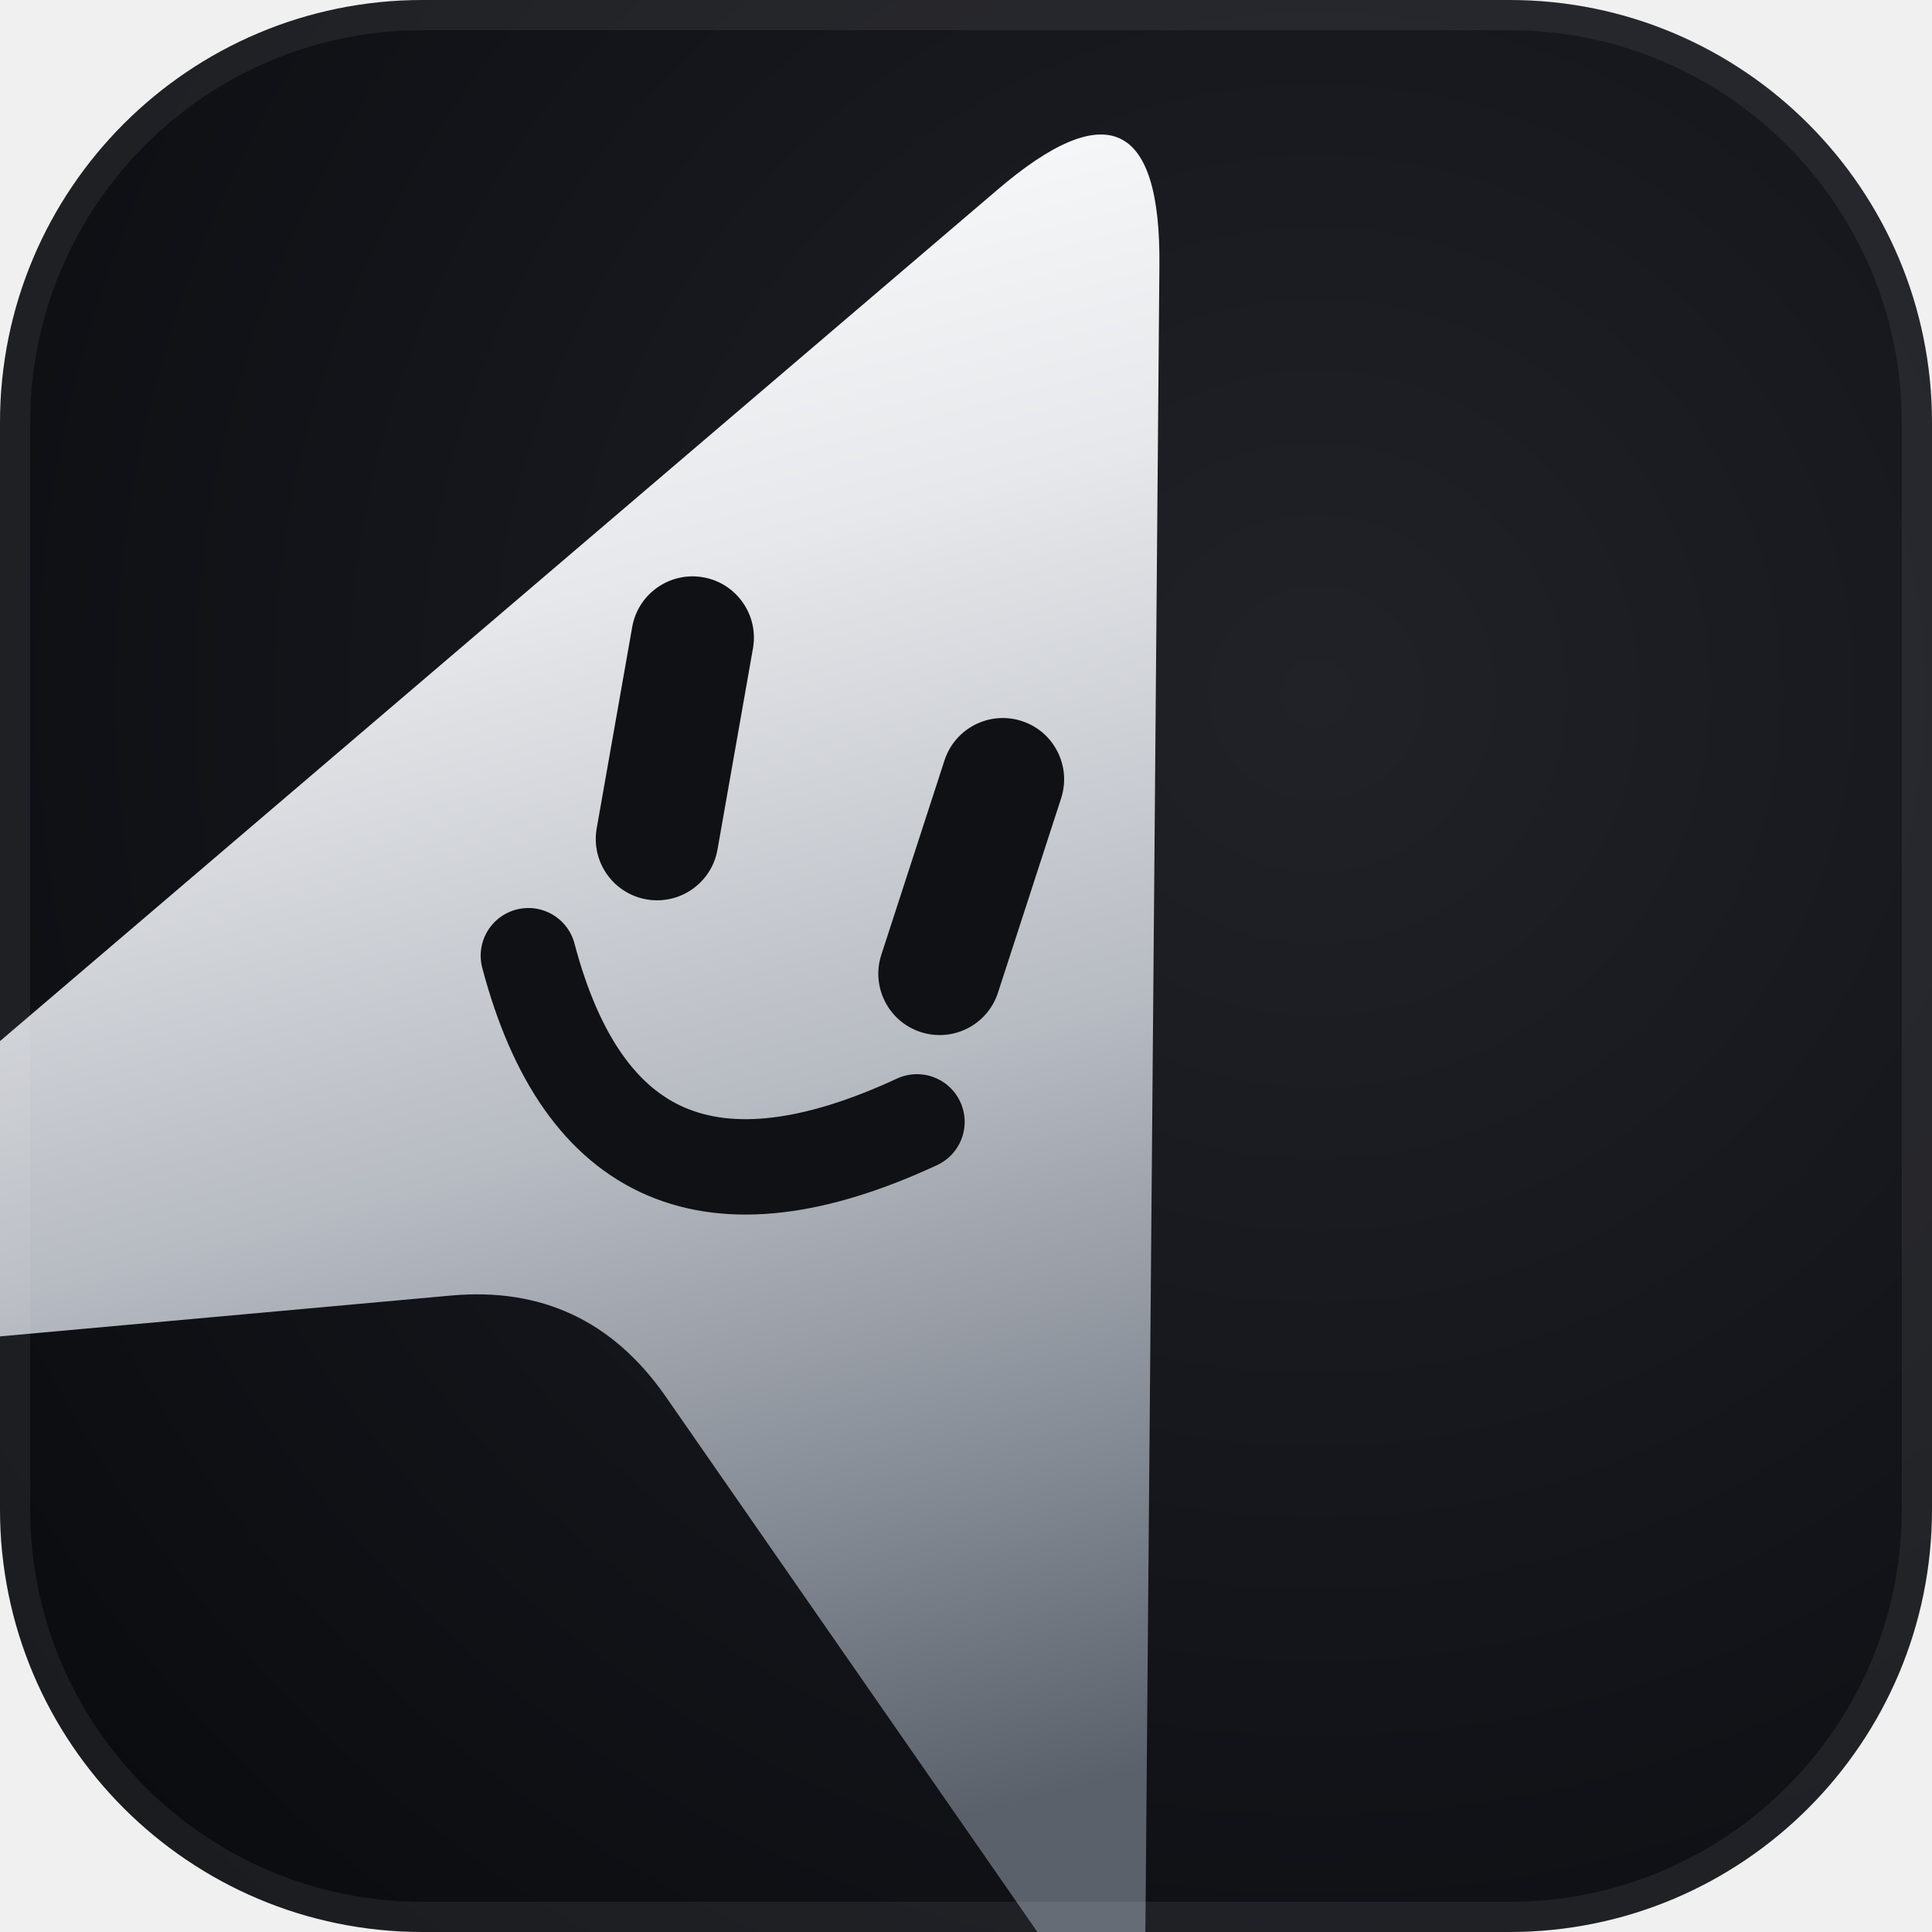
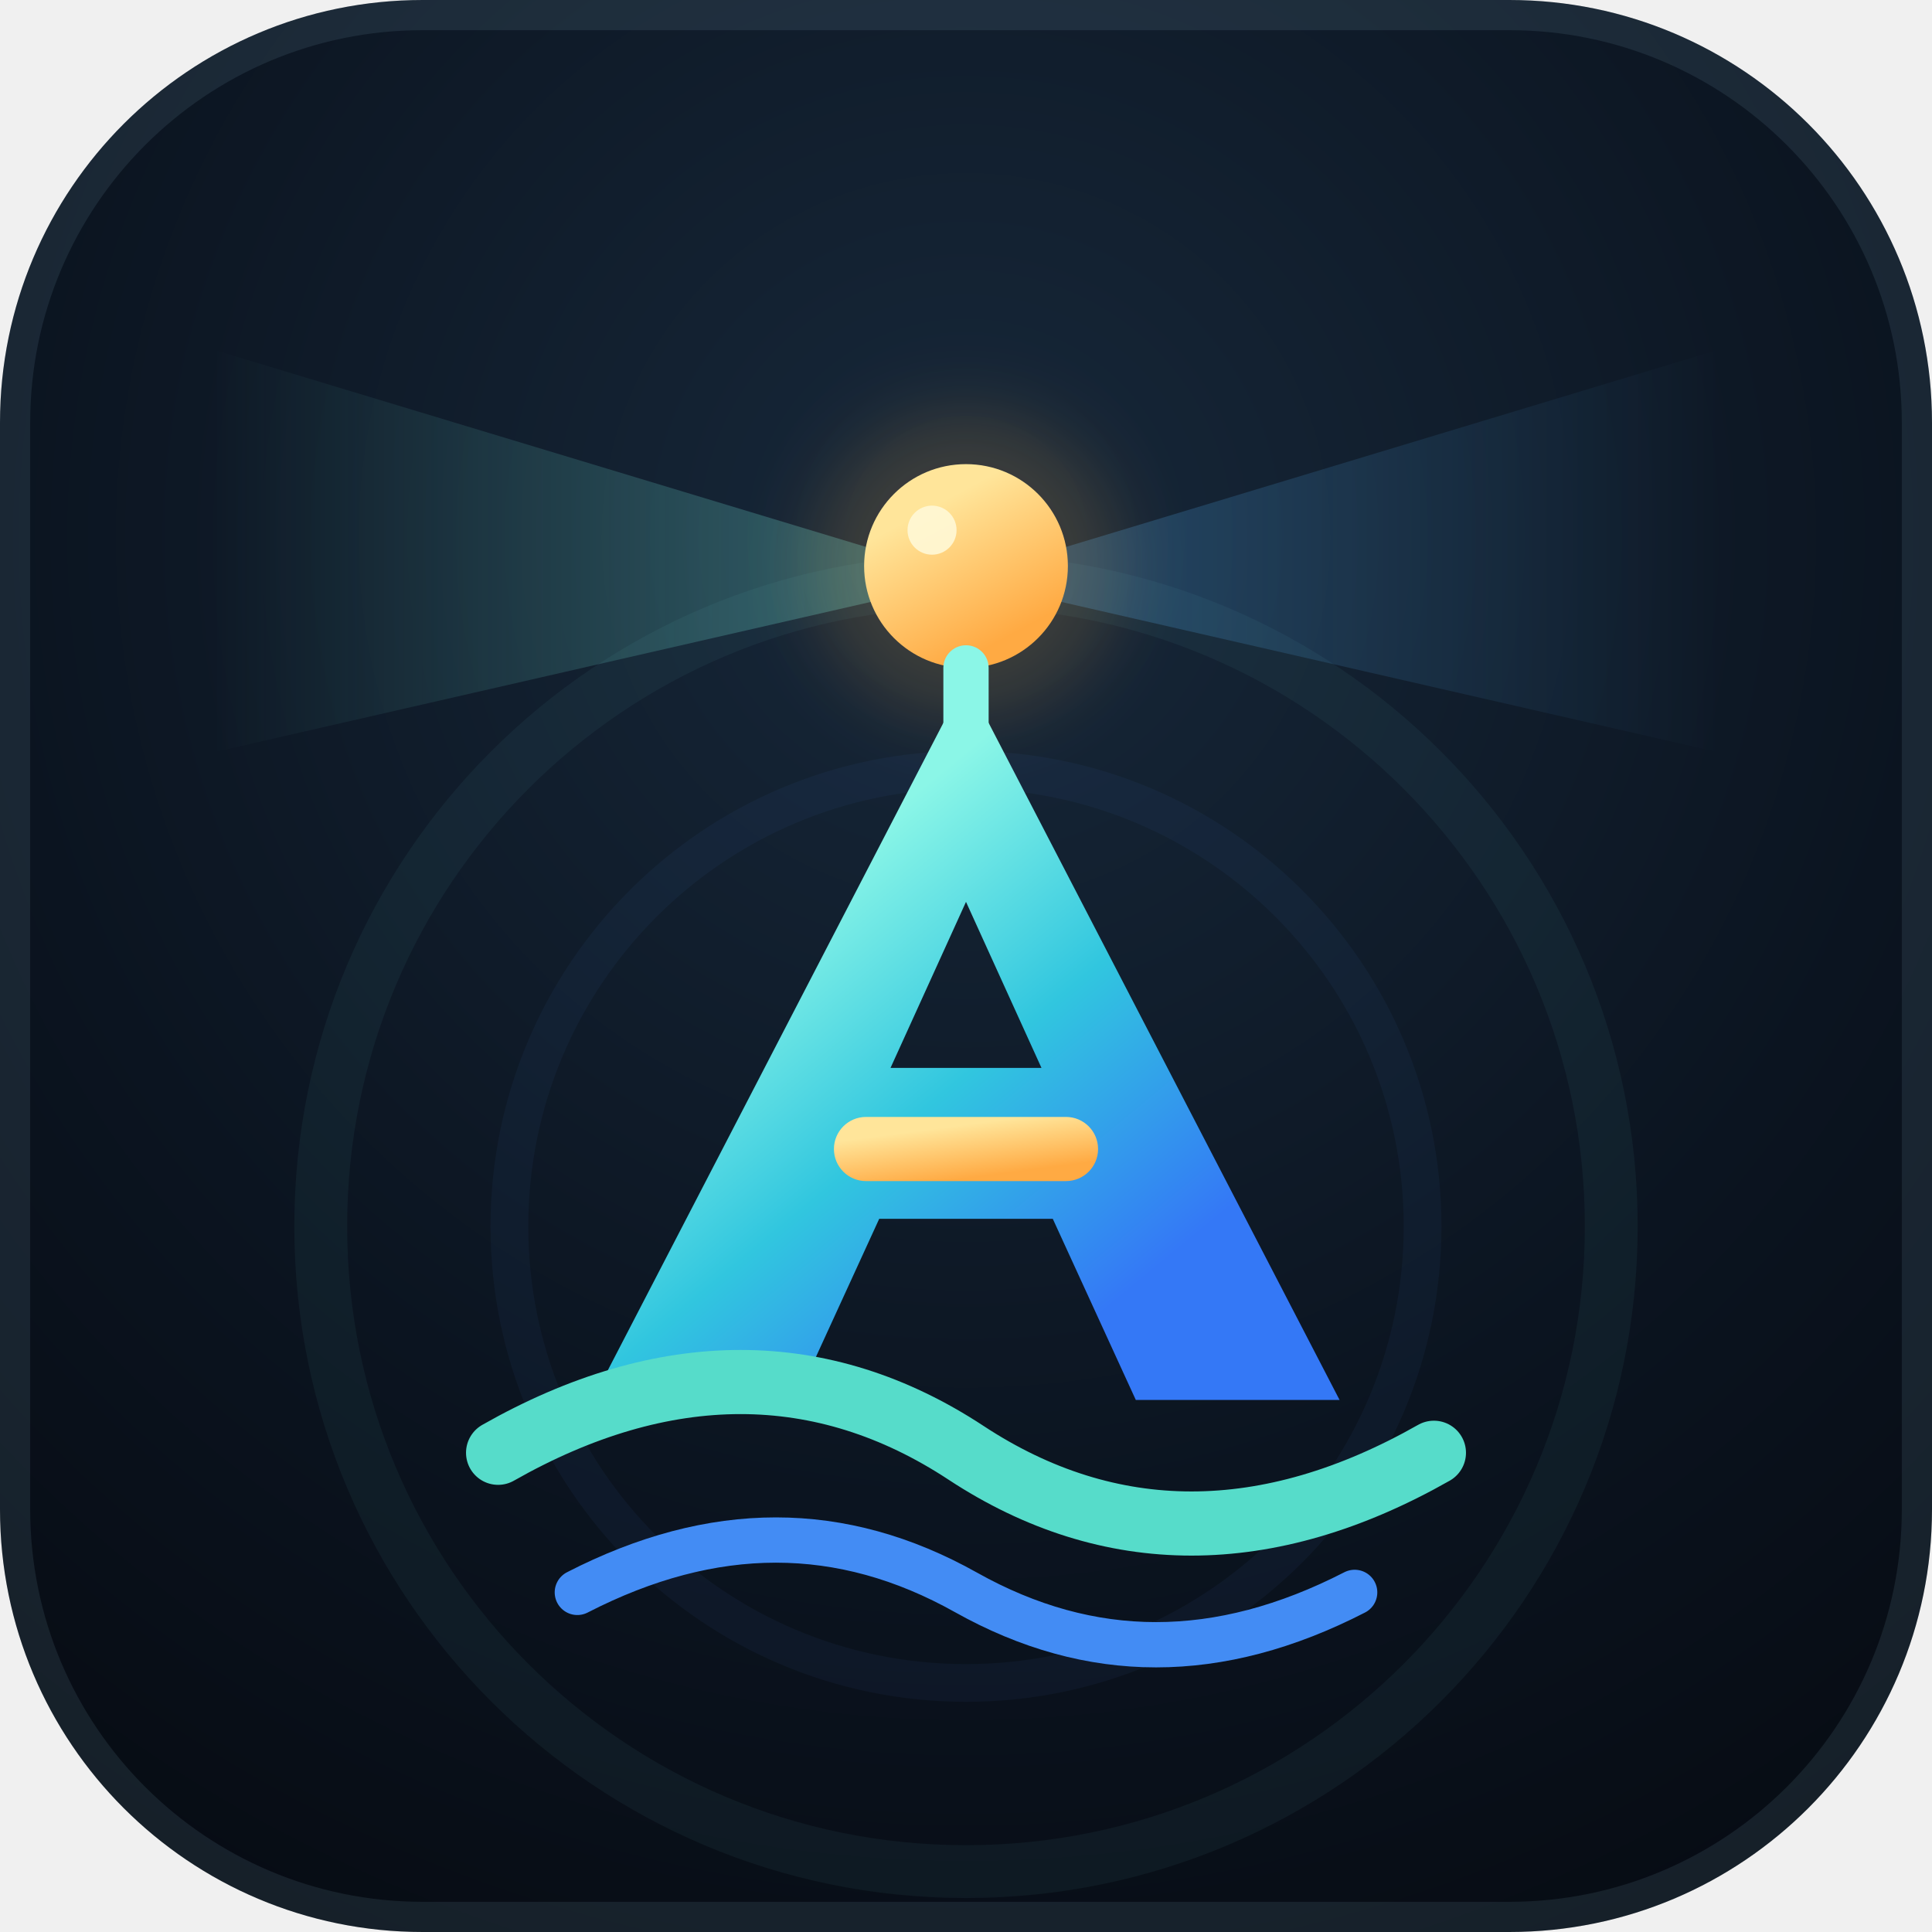
<svg xmlns="http://www.w3.org/2000/svg" viewBox="0 0 1024 1024" role="img" aria-labelledby="title desc">
  <defs>
-     <clipPath id="mac-tile">
+     <clipPath id="app-tile">
      <rect width="1024" height="1024" rx="224" />
    </clipPath>
-     <radialGradient id="tile" cx="68%" cy="36%" r="92%">
-       <stop offset="0" stop-color="#202227" />
-       <stop offset="0.56" stop-color="#131419" />
-       <stop offset="1" stop-color="#090A0D" />
+     <radialGradient id="tile" cx="50%" cy="28%" r="86%">
+       <stop offset="0" stop-color="#17283A" />
+       <stop offset="0.58" stop-color="#0B1420" />
+       <stop offset="1" stop-color="#060A11" />
    </radialGradient>
-     <linearGradient id="mascot-grey" x1="18%" y1="10%" x2="84%" y2="94%">
-       <stop offset="0" stop-color="#FFFFFF" />
-       <stop offset="0.28" stop-color="#E6E8EB" />
-       <stop offset="0.58" stop-color="#B7BBC2" />
-       <stop offset="0.82" stop-color="#848A94" />
-       <stop offset="1" stop-color="#5B616B" />
+     <linearGradient id="mark" x1="29%" y1="28%" x2="75%" y2="82%">
+       <stop offset="0" stop-color="#8BF6E7" />
+       <stop offset="0.48" stop-color="#31C6DF" />
+       <stop offset="1" stop-color="#3478F6" />
    </linearGradient>
+     <linearGradient id="signal" x1="35%" y1="20%" x2="70%" y2="85%">
+       <stop offset="0" stop-color="#FFE59A" />
+       <stop offset="1" stop-color="#FFAA43" />
+     </linearGradient>
+     <linearGradient id="left-beam" x1="100%" y1="50%" x2="0" y2="50%">
+       <stop offset="0" stop-color="#79F2E4" stop-opacity="0.28" />
+       <stop offset="1" stop-color="#79F2E4" stop-opacity="0" />
+     </linearGradient>
+     <linearGradient id="right-beam" x1="0" y1="50%" x2="100%" y2="50%">
+       <stop offset="0" stop-color="#58B9FF" stop-opacity="0.24" />
+       <stop offset="1" stop-color="#58B9FF" stop-opacity="0" />
+     </linearGradient>
+     <filter id="signal-glow" x="-80%" y="-80%" width="260%" height="260%">
+       <feGaussianBlur stdDeviation="18" />
+     </filter>
  </defs>
-   <g clip-path="url(#mac-tile)">
+   <g clip-path="url(#app-tile)">
    <rect width="1024" height="1024" fill="url(#tile)" />
-     <svg x="-260" y="-140" width="1300" height="1300" viewBox="10 10 180 180" overflow="visible">
-       <g transform="rotate(25 100 100)">
-         <path d="M93.4 40.6 L43 151.1 Q38 162 48.4 156 L91.4 131 Q100 126 108.7 131 L151.6 156 Q162 162 157 151.1 L106.6 40.6 Q100 26 93.4 40.6 Z" fill="url(#mascot-grey)" />
-         <rect x="84.5" y="75" width="9" height="24" rx="4.5" fill="#101114" transform="rotate(-15 89 87)" />
-         <rect x="108.5" y="75" width="9" height="24" rx="4.5" fill="#101114" transform="rotate(-7 113 87)" />
-         <path d="M86 106 Q101 124 117 105" stroke="#101114" stroke-width="7" stroke-linecap="round" fill="none" />
-       </g>
-     </svg>
-     <rect x="8" y="8" width="1008" height="1008" rx="216" fill="none" stroke="#FFFFFF" stroke-opacity="0.07" stroke-width="16" />
+     <circle cx="512" cy="650" r="342" fill="none" stroke="#78DDE9" stroke-opacity="0.055" stroke-width="28" />
+     <circle cx="512" cy="650" r="242" fill="none" stroke="#5A9DF5" stroke-opacity="0.05" stroke-width="20" />
+     <path d="M466 292 L112 185 L112 399 L466 318 Z" fill="url(#left-beam)" />
+     <path d="M558 292 L912 185 L912 399 L558 318 Z" fill="url(#right-beam)" />
+     <circle cx="512" cy="300" r="82" fill="#FFB54B" opacity="0.16" filter="url(#signal-glow)" />
+     <circle cx="512" cy="300" r="54" fill="url(#signal)" />
+     <circle cx="494" cy="281" r="13" fill="#FFF8D6" opacity="0.9" />
+     <path d="M512 354 V390" stroke="#8BF6E7" stroke-width="24" stroke-linecap="round" />
+     <path d="M512 360 L710 742 H602 L558 646 H466 L422 742 H314 Z M512 478 L472 566 H552 Z" fill="url(#mark)" fill-rule="evenodd" />
+     <rect x="442" y="592" width="140" height="34" rx="17" fill="url(#signal)" />
+     <path d="M264 770 C352 720 436 720 512 770 C588 820 672 820 760 770" fill="none" stroke="#56DCCA" stroke-width="34" stroke-linecap="round" />
+     <path d="M306 844 C378 807 446 807 512 844 C578 881 646 881 718 844" fill="none" stroke="#438CF4" stroke-width="24" stroke-linecap="round" />
+     <rect x="8" y="8" width="1008" height="1008" rx="216" fill="none" stroke="#BCEEFF" stroke-opacity="0.09" stroke-width="16" />
  </g>
</svg>
